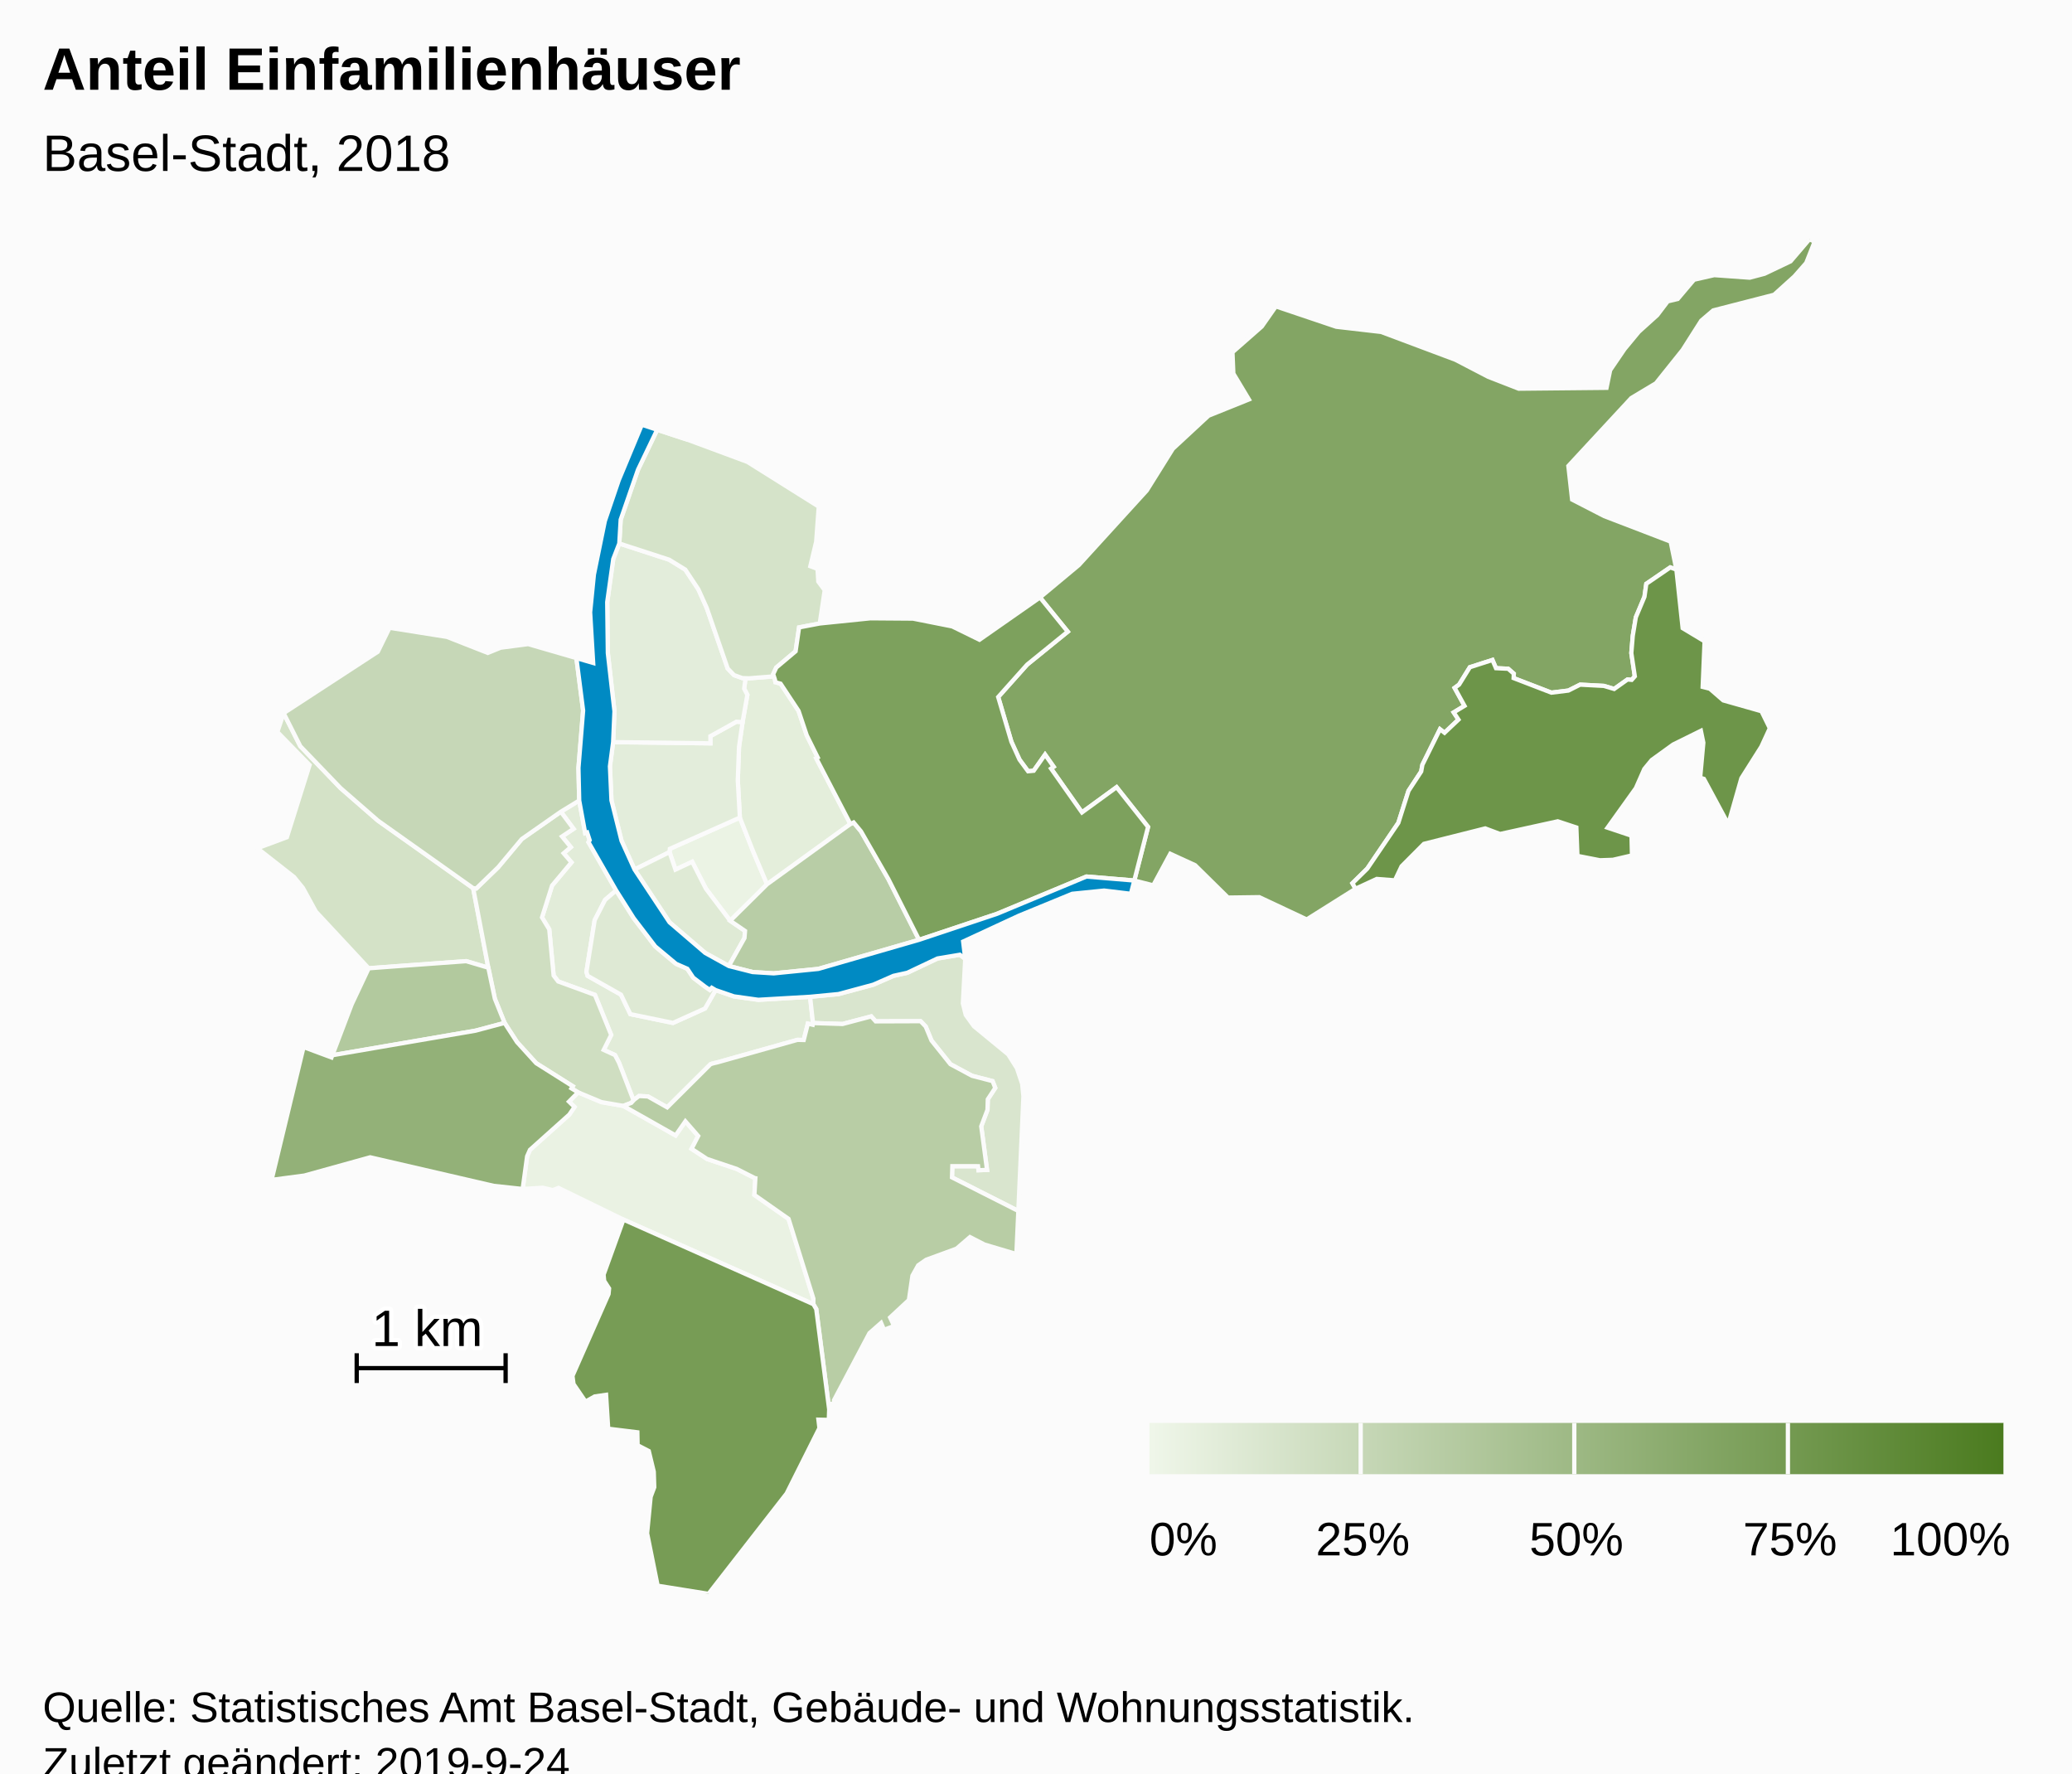
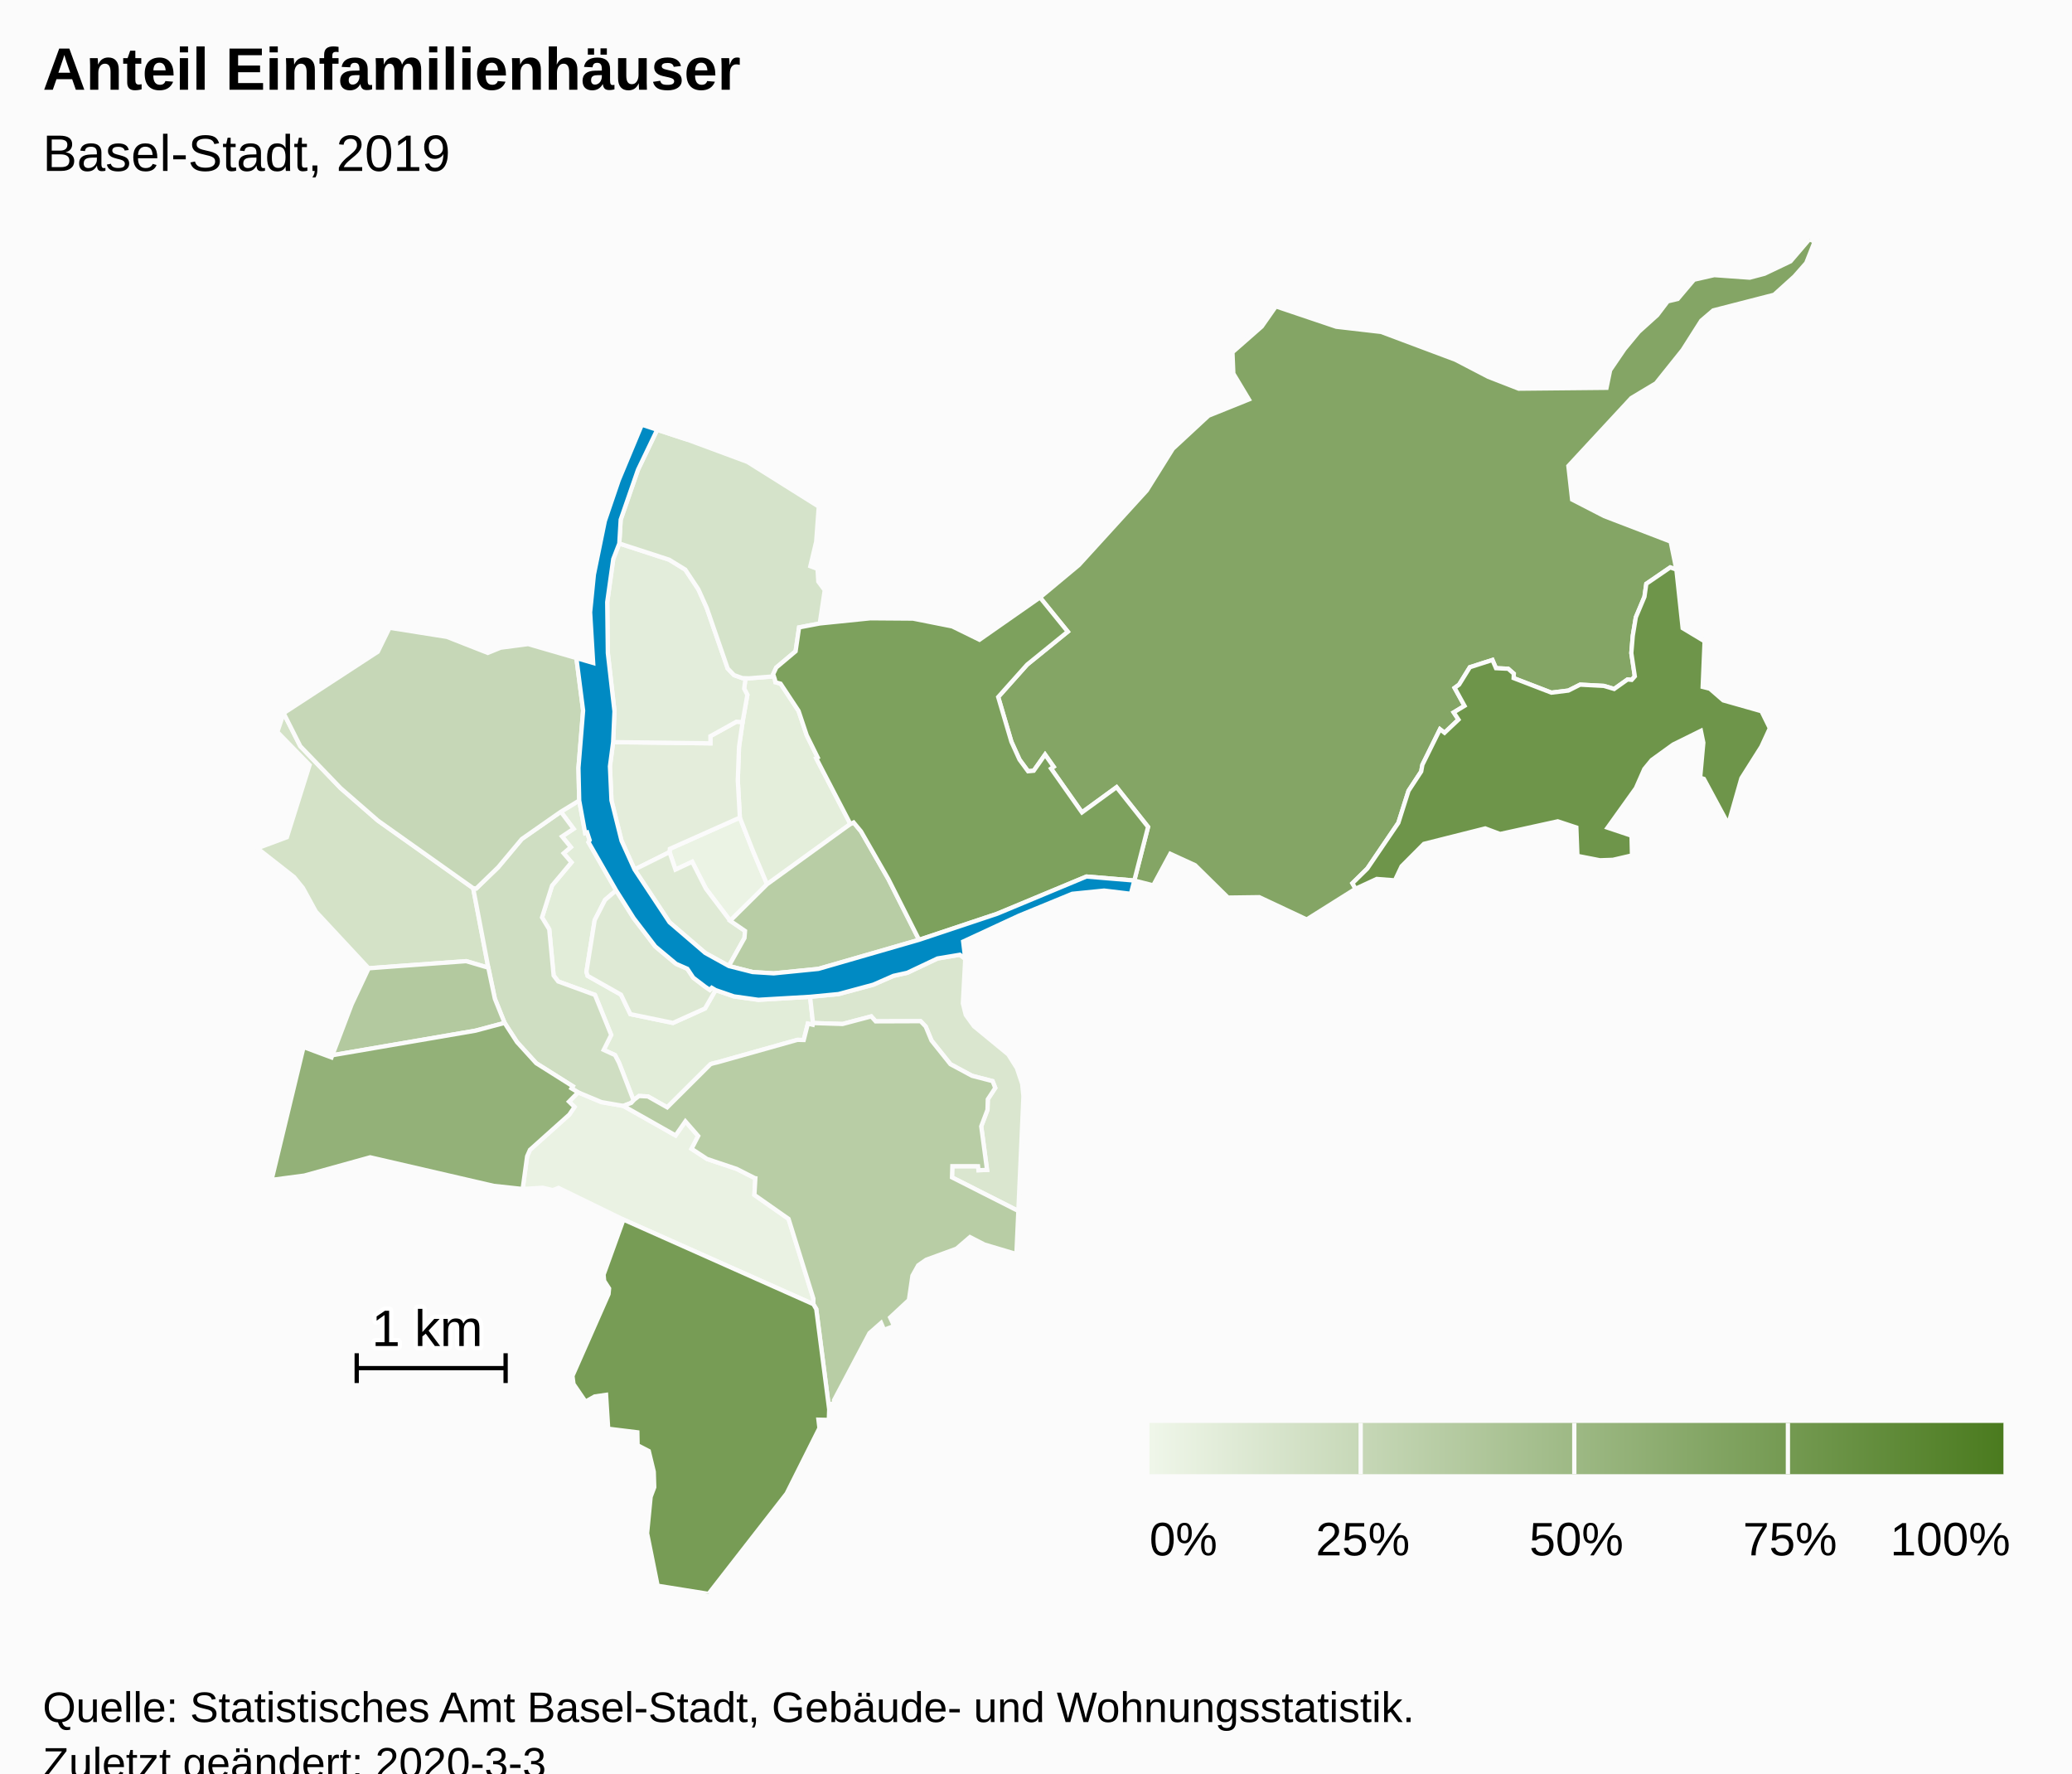
<svg xmlns="http://www.w3.org/2000/svg" version="1.1" class="highcharts-root" style="font-family:Arial;font-size:12px;" viewBox="0 0 485 415">
  <defs>
-     <linearGradient x1="0" y1="0" x2="1" y2="0" id="highcharts-6hnohu1-8">
+     <linearGradient x1="0" y1="0" x2="1" y2="0" id="highcharts-93lhm68-8">
      <stop offset="0" stop-color="#eff6e9" stop-opacity="1" />
      <stop offset="1" stop-color="#4b7b1f" stop-opacity="1" />
    </linearGradient>
-     <clipPath id="highcharts-6hnohu1-9">
+     <clipPath id="highcharts-93lhm68-9">
      <rect x="0" y="0" width="465" height="317" fill="none" />
    </clipPath>
-     <clipPath id="highcharts-6hnohu1-10">
+     <clipPath id="highcharts-93lhm68-10">
      <rect x="0" y="0" width="465" height="317" fill="none" />
    </clipPath>
  </defs>
  <rect fill="#fbfbfb" class="highcharts-background" x="0" y="0" width="485" height="428" rx="0" ry="0" />
  <rect fill="none" class="highcharts-plot-background" x="10" y="56" width="465" height="317" />
  <g class="highcharts-pane-group" data-z-index="0" />
  <rect fill="none" class="highcharts-plot-border" data-z-index="1" x="10" y="56" width="465" height="317" />
  <g class="highcharts-series-group" data-z-index="3">
-     <g data-z-index="0.1" class="highcharts-series highcharts-series-0 highcharts-map-series highcharts-color-0 " transform="translate(10,56) scale(1 1)" stroke-width="1" clip-path="url(#highcharts-6hnohu1-10)">
+     <g data-z-index="0.1" class="highcharts-series highcharts-series-0 highcharts-map-series highcharts-color-0 " transform="translate(10,56) scale(1 1)" stroke-width="1" clip-path="url(#highcharts-93lhm68-10)">
      <g transform="translate(0,0) scale(1 1)">
        <path fill="rgb(235,243,228)" d="M 160.917 159.483 L 155.23 151.967 152.017 145.68 148.113 147.511 146.718 143.41 146.788 142.65 163.183 135.336 166.205 143.035 167.398 145.867 169.551 150.938 160.917 159.483 Z" stroke="#fbfbfb" stroke-width="inherit" class="highcharts-point highcharts-color-0" />
        <path fill="rgb(234,242,227)" d="M 135.884 202.803 L 135.941 202.824 148.134 209.717 150.43 206.419 153.428 209.851 151.877 212.851 155.494 215.224 162.439 217.55 166.562 219.646 166.593 219.679 166.602 219.691 166.658 219.707 166.811 219.732 166.585 223.64 174.58 229.246 180.392 247.911 180.38 249.21 135.937 229.419 120.729 221.994 119.396 222.524 117.04 221.961 112.341 222.253 113.384 214.605 114.049 213.091 123.252 204.845 124.473 203.06 123.182 201.802 125.33 199.645 130.782 201.92 135.884 202.803 Z" stroke="#fbfbfb" stroke-width="inherit" class="highcharts-point highcharts-color-0" />
        <path fill="rgb(228,238,219)" d="M 171.403 103.076 L 171.51 103.671 172.712 103.994 176.923 110.368 178.833 116.074 181.398 121.262 181.055 121.448 189.055 136.836 169.551 150.938 167.398 145.867 166.205 143.035 163.183 135.336 162.696 126.585 162.987 118.776 163.816 112.989 164.938 106.62 164.189 105.163 164.506 102.713 164.506 102.713 165.377 102.741 171.149 102.283 171.403 103.076 Z" stroke="#fbfbfb" stroke-width="inherit" class="highcharts-point highcharts-color-0" />
-         <path fill="rgb(227,237,219)" d="M 163.816 112.989 L 162.987 118.776 162.696 126.585 163.183 135.336 146.788 142.65 146.718 143.41 138.535 147.497 135.486 140.77 133.125 131.307 132.767 123.342 133.516 117.677 156.295 117.958 156.279 116.28 162.375 112.898 163.816 112.989 Z" stroke="#fbfbfb" stroke-width="inherit" class="highcharts-point highcharts-color-0" />
+         <path fill="rgb(228,237,219)" d="M 163.816 112.989 L 162.987 118.776 162.696 126.585 163.183 135.336 146.788 142.65 146.718 143.41 138.535 147.497 135.486 140.77 133.125 131.307 132.767 123.342 133.516 117.677 156.295 117.958 156.279 116.28 162.375 112.898 163.816 112.989 Z" stroke="#fbfbfb" stroke-width="inherit" class="highcharts-point highcharts-color-0" />
        <path fill="rgb(227,237,219)" d="M 163.816 112.989 L 162.375 112.898 156.279 116.28 156.295 117.958 133.516 117.677 133.83 110.446 132.279 96.852 132.132 84.911 133.545 74.828 134.962 71.188 146.634 74.983 150.407 77.299 153.46 81.9 155.408 86.21 160.332 100.443 161.819 101.992 163.754 102.689 164.506 102.713 164.506 102.713 164.189 105.163 164.938 106.62 163.816 112.989 Z" stroke="#fbfbfb" stroke-width="inherit" class="highcharts-point highcharts-color-0" />
-         <path fill="rgb(226,236,217)" d="M 121.275 133.966 L 124.253 137.962 121.554 139.754 123.608 142.254 121.933 143.684 123.765 145.818 119.229 151.236 116.868 158.693 118.562 161.485 119.59 172.302 120.66 173.689 129.26 176.832 133.063 186.201 131.31 189.702 133.959 190.917 134.859 192.639 135.028 193.06 135.577 194.464 138.293 201.518 138.293 201.518 138.423 201.375 139.575 200.494 141.666 200.6 146.177 203.146 156.302 193.06 156.709 192.915 157.154 192.798 157.987 192.601 176.619 187.361 176.735 187.35 178.135 187.386 179.102 183.551 180.23 183.815 180.3 183.42 179.62 177.274 167.502 177.978 161.785 177.176 157.499 175.701 155.028 180.005 147.524 183.39 137.547 181.329 135.351 176.77 127.542 172.365 127.264 171.442 129.197 159.353 131.642 154.589 134.228 152.381 127.748 141.084 128.022 140.633 127.432 138.812 126.973 138.959 125.579 131.345 121.275 133.966 Z" stroke="#fbfbfb" stroke-width="inherit" class="highcharts-point highcharts-color-0" />
+         <path fill="rgb(226,237,217)" d="M 121.275 133.966 L 124.253 137.962 121.554 139.754 123.608 142.254 121.933 143.684 123.765 145.818 119.229 151.236 116.868 158.693 118.562 161.485 119.59 172.302 120.66 173.689 129.26 176.832 133.063 186.201 131.31 189.702 133.959 190.917 134.859 192.639 135.028 193.06 135.577 194.464 138.293 201.518 138.293 201.518 138.423 201.375 139.575 200.494 141.666 200.6 146.177 203.146 156.302 193.06 156.709 192.915 157.154 192.798 157.987 192.601 176.619 187.361 176.735 187.35 178.135 187.386 179.102 183.551 180.23 183.815 180.3 183.42 179.62 177.274 167.502 177.978 161.785 177.176 157.499 175.701 155.028 180.005 147.524 183.39 137.547 181.329 135.351 176.77 127.542 172.365 127.264 171.442 129.197 159.353 131.642 154.589 134.228 152.381 127.748 141.084 128.022 140.633 127.432 138.812 126.973 138.959 125.579 131.345 121.275 133.966 Z" stroke="#fbfbfb" stroke-width="inherit" class="highcharts-point highcharts-color-0" />
        <path fill="rgb(223,234,213)" d="M 160.6 170.072 L 164.262 163.525 164.392 161.864 160.917 159.483 155.23 151.967 152.017 145.68 148.113 147.511 146.718 143.41 138.535 147.497 146.709 159.836 155.075 167.016 160.6 170.072 Z" stroke="#fbfbfb" stroke-width="inherit" class="highcharts-point highcharts-color-0" />
        <path fill="rgb(222,233,212)" d="M 157.499 175.701 L 156.598 175.17 156.144 175.659 155.075 174.929 152.283 172.811 150.886 170.715 148.257 169.562 143.381 165.489 138.344 158.895 134.228 152.381 131.642 154.589 129.197 159.353 127.264 171.442 127.542 172.365 135.351 176.77 137.547 181.329 147.524 183.39 155.028 180.005 157.499 175.701 Z" stroke="#fbfbfb" stroke-width="inherit" class="highcharts-point highcharts-color-0" />
-         <path fill="rgb(217,229,206)" d="M 215.934 168.4 L 215.381 178.829 216.062 181.531 217.969 184.165 225.998 190.763 228.028 193.968 229.259 197.647 229.555 200.58 228.366 227.399 212.838 219.541 212.917 216.919 218.937 216.922 219.041 217.862 221.037 217.782 219.681 207.589 221.146 203.718 221.217 201.262 222.959 198.6 222.339 197.01 217.52 195.763 212.467 193.046 208.04 187.514 206.679 184.231 205.481 182.984 194.971 183.022 193.933 181.866 187.216 183.64 180.3 183.42 179.62 177.274 186.271 176.636 194.407 174.44 199.141 172.37 202.375 171.652 209.451 168.305 214.679 167.434 215.934 168.4 Z" stroke="#fbfbfb" stroke-width="inherit" class="highcharts-point highcharts-color-0" />
-         <path fill="rgb(213,227,201)" d="M 163.754 102.689 L 161.819 101.992 160.332 100.443 155.408 86.21 153.46 81.9 150.407 77.299 146.634 74.983 134.962 71.188 135.284 65.618 139.335 53.928 143.827 44.575 151.067 46.95 164.966 52.101 181.647 62.565 181.045 70.783 179.679 76.506 181.358 77.133 181.544 80.105 183.043 82.121 181.878 89.91 177.043 90.831 176.23 96.415 171.705 100.224 170.984 101.767 171.149 102.283 165.377 102.741 164.506 102.713 163.754 102.689 Z" stroke="#fbfbfb" stroke-width="inherit" class="highcharts-point highcharts-color-0" />
+         <path fill="rgb(218,230,207)" d="M 215.934 168.4 L 215.381 178.829 216.062 181.531 217.969 184.165 225.998 190.763 228.028 193.968 229.259 197.647 229.555 200.58 228.366 227.399 212.838 219.541 212.917 216.919 218.937 216.922 219.041 217.862 221.037 217.782 219.681 207.589 221.146 203.718 221.217 201.262 222.959 198.6 222.339 197.01 217.52 195.763 212.467 193.046 208.04 187.514 206.679 184.231 205.481 182.984 194.971 183.022 193.933 181.866 187.216 183.64 180.3 183.42 179.62 177.274 186.271 176.636 194.407 174.44 199.141 172.37 202.375 171.652 209.451 168.305 214.679 167.434 215.934 168.4 Z" stroke="#fbfbfb" stroke-width="inherit" class="highcharts-point highcharts-color-0" />
+         <path fill="rgb(213,227,202)" d="M 163.754 102.689 L 161.819 101.992 160.332 100.443 155.408 86.21 153.46 81.9 150.407 77.299 146.634 74.983 134.962 71.188 135.284 65.618 139.335 53.928 143.827 44.575 151.067 46.95 164.966 52.101 181.647 62.565 181.045 70.783 179.679 76.506 181.358 77.133 181.544 80.105 183.043 82.121 181.878 89.91 177.043 90.831 176.23 96.415 171.705 100.224 170.984 101.767 171.149 102.283 165.377 102.741 164.506 102.713 163.754 102.689 Z" stroke="#fbfbfb" stroke-width="inherit" class="highcharts-point highcharts-color-0" />
        <path fill="rgb(212,226,199)" d="M 79.844 170.341 L 76.296 170.603 63.941 157.334 60.916 151.809 58.833 149.249 50.241 142.513 57.155 139.93 62.468 123.029 54.926 115.298 56.393 110.894 60.293 118.632 69.733 128.445 78.467 136.05 100.759 151.859 104.303 170.466 99.12 168.936 83.079 170.102 79.844 170.341 Z" stroke="#fbfbfb" stroke-width="inherit" class="highcharts-point highcharts-color-0" />
-         <path fill="rgb(207,222,193)" d="M 121.275 133.966 L 124.253 137.962 121.554 139.754 123.608 142.254 121.933 143.684 123.765 145.818 119.229 151.236 116.868 158.693 118.562 161.485 119.59 172.302 120.66 173.689 129.26 176.832 133.063 186.201 131.31 189.702 133.959 190.917 134.859 192.639 135.028 193.06 135.577 194.464 138.293 201.518 138.293 201.518 137.765 202.101 135.913 202.813 135.884 202.803 130.782 201.92 125.33 199.645 123.767 198.707 124.071 198.212 115.516 192.819 111.016 187.873 108.11 183.387 105.833 177.737 104.303 170.466 100.759 151.859 101.475 151.925 106.593 146.975 112.133 140.356 121.275 133.966 Z" stroke="#fbfbfb" stroke-width="inherit" class="highcharts-point highcharts-color-0" />
+         <path fill="rgb(207,222,194)" d="M 121.275 133.966 L 124.253 137.962 121.554 139.754 123.608 142.254 121.933 143.684 123.765 145.818 119.229 151.236 116.868 158.693 118.562 161.485 119.59 172.302 120.66 173.689 129.26 176.832 133.063 186.201 131.31 189.702 133.959 190.917 134.859 192.639 135.028 193.06 135.577 194.464 138.293 201.518 138.293 201.518 137.765 202.101 135.913 202.813 135.884 202.803 130.782 201.92 125.33 199.645 123.767 198.707 124.071 198.212 115.516 192.819 111.016 187.873 108.11 183.387 105.833 177.737 104.303 170.466 100.759 151.859 101.475 151.925 106.593 146.975 112.133 140.356 121.275 133.966 Z" stroke="#fbfbfb" stroke-width="inherit" class="highcharts-point highcharts-color-0" />
        <path fill="rgb(198,215,183)" d="M 121.275 133.966 L 112.133 140.356 106.593 146.975 101.475 151.925 100.759 151.859 78.467 136.05 69.733 128.445 60.293 118.632 56.393 110.894 78.431 96.531 81.183 90.91 94.625 93.046 104.175 96.798 107.187 95.576 113.625 94.733 124.918 98.005 126.494 110.293 125.404 123.705 125.579 131.345 121.275 133.966 Z" stroke="#fbfbfb" stroke-width="inherit" class="highcharts-point highcharts-color-0" />
-         <path fill="rgb(184,205,166)" d="M 160.917 159.483 L 169.551 150.938 189.055 136.836 189.804 136.474 191.537 138.558 197.964 149.763 205.131 163.94 181.565 170.746 171.108 171.791 166.174 171.486 160.6 170.072 164.262 163.525 164.392 161.864 160.917 159.483 Z" stroke="#fbfbfb" stroke-width="inherit" class="highcharts-point highcharts-color-0" />
+         <path fill="rgb(184,205,165)" d="M 160.917 159.483 L 169.551 150.938 189.055 136.836 189.804 136.474 191.537 138.558 197.964 149.763 205.131 163.94 181.565 170.746 171.108 171.791 166.174 171.486 160.6 170.072 164.262 163.525 164.392 161.864 160.917 159.483 Z" stroke="#fbfbfb" stroke-width="inherit" class="highcharts-point highcharts-color-0" />
        <path fill="rgb(184,205,165)" d="M 135.941 202.824 L 148.134 209.717 150.43 206.419 153.428 209.851 151.877 212.851 155.494 215.224 162.439 217.55 166.562 219.646 166.593 219.679 166.602 219.691 166.658 219.707 166.811 219.732 166.585 223.64 174.58 229.246 180.392 247.911 180.38 249.21 181.063 250.358 184.087 273.822 184.261 272.575 185.286 272.432 185.221 271.679 193.517 255.989 196.239 253.598 196.934 255.214 199.278 254.309 198.352 252.32 202.748 248.235 203.579 242.531 204.929 240.116 206.774 238.826 213.898 236.216 217.046 233.511 220.448 235.256 227.911 237.472 228.366 227.399 212.838 219.541 212.917 216.919 218.937 216.922 219.041 217.862 221.037 217.782 219.681 207.589 221.146 203.718 221.217 201.262 222.959 198.6 222.339 197.01 217.52 195.763 212.467 193.046 208.04 187.514 206.679 184.231 205.481 182.984 194.971 183.022 193.933 181.866 187.216 183.64 180.3 183.42 180.23 183.815 179.102 183.551 178.135 187.386 176.735 187.35 176.619 187.361 157.987 192.601 157.154 192.798 156.709 192.915 156.302 193.06 146.177 203.146 141.666 200.6 139.575 200.494 138.423 201.375 138.293 201.518 137.765 202.101 135.913 202.813 135.941 202.824 Z" stroke="#fbfbfb" stroke-width="inherit" class="highcharts-point highcharts-color-0" />
-         <path fill="rgb(178,201,158)" d="M 79.844 170.341 L 76.296 170.603 72.323 179.035 67.793 190.952 101.329 185.197 108.11 183.387 105.833 177.737 104.303 170.466 99.12 168.936 83.079 170.102 79.844 170.341 Z" stroke="#fbfbfb" stroke-width="inherit" class="highcharts-point highcharts-color-0" />
+         <path fill="rgb(179,201,159)" d="M 79.844 170.341 L 76.296 170.603 72.323 179.035 67.793 190.952 101.329 185.197 108.11 183.387 105.833 177.737 104.303 170.466 99.12 168.936 83.079 170.102 79.844 170.341 Z" stroke="#fbfbfb" stroke-width="inherit" class="highcharts-point highcharts-color-0" />
        <path fill="rgb(147,177,120)" d="M 123.182 201.802 L 124.473 203.06 123.252 204.845 114.049 213.091 113.384 214.605 112.341 222.253 105.568 221.523 76.646 214.839 61.241 219.111 53.571 220.12 61.057 189.036 67.596 191.469 67.793 190.952 101.329 185.197 108.11 183.387 111.016 187.873 115.516 192.819 124.071 198.212 123.767 198.707 125.33 199.645 123.182 201.802 Z" stroke="#fbfbfb" stroke-width="inherit" class="highcharts-point highcharts-color-0" />
-         <path fill="rgb(131,165,100)" d="M 236.02 123.859 L 236.625 123.433 234.625 120.595 231.965 124.375 230.641 124.497 228.64 121.774 226.739 117.585 225.284 112.658 223.649 107.121 230.418 99.542 239.93 91.826 233.433 83.818 242.529 76.243 258.434 58.79 264.53 49.032 272.882 41.288 282.337 37.479 278.695 31.418 278.49 26.44 285.347 20.421 288.65 15.702 302.785 20.466 313.295 21.681 330.683 28.195 338.376 32.192 345.489 34.96 366.047 34.759 366.893 30.638 370.245 25.711 373.592 21.662 377.915 17.76 380.371 14.522 382.711 13.968 386.519 9.462 391.261 8.386 399.56 8.981 403.043 8.059 409.124 5.157 413.534 0 414.759 0.549 412.793 5.53 410.02 8.684 405.26 12.982 391.017 16.645 388.217 19.035 383.87 25.872 377.606 33.698 371.846 37.145 357.11 53.048 357.991 60.916 365.52 64.79 381.052 70.75 382.395 77.294 380.964 76.786 375.356 80.619 374.924 83.662 372.906 88.459 372.19 92.784 371.851 96.838 372.668 102.284 371.94 103.104 371.558 103.069 370.963 103.015 367.835 105.235 365.426 104.519 359.868 104.225 357.111 105.61 353.14 106.098 344.3 102.693 344.341 101.655 343.023 100.506 340.167 100.371 339.342 98.448 334.052 100.152 331.533 104.219 330.489 104.983 332.803 109.184 330.274 110.716 331.386 112.408 328.128 115.488 327.062 114.67 322.944 122.984 322.666 124.548 319.695 129.074 317.317 136.568 310.046 147.276 306.564 150.702 307.301 151.991 295.865 159.176 284.765 153.96 277.444 154.057 269.742 146.473 263.934 143.81 259.946 151.193 255.51 150.066 258.729 137.517 251.362 128.226 243.255 134.127 236.542 124.6 236.02 123.859 Z" stroke="#fbfbfb" stroke-width="inherit" class="highcharts-point highcharts-color-0" />
+         <path fill="rgb(132,165,101)" d="M 236.02 123.859 L 236.625 123.433 234.625 120.595 231.965 124.375 230.641 124.497 228.64 121.774 226.739 117.585 225.284 112.658 223.649 107.121 230.418 99.542 239.93 91.826 233.433 83.818 242.529 76.243 258.434 58.79 264.53 49.032 272.882 41.288 282.337 37.479 278.695 31.418 278.49 26.44 285.347 20.421 288.65 15.702 302.785 20.466 313.295 21.681 330.683 28.195 338.376 32.192 345.489 34.96 366.047 34.759 366.893 30.638 370.245 25.711 373.592 21.662 377.915 17.76 380.371 14.522 382.711 13.968 386.519 9.462 391.261 8.386 399.56 8.981 403.043 8.059 409.124 5.157 413.534 0 414.759 0.549 412.793 5.53 410.02 8.684 405.26 12.982 391.017 16.645 388.217 19.035 383.87 25.872 377.606 33.698 371.846 37.145 357.11 53.048 357.991 60.916 365.52 64.79 381.052 70.75 382.395 77.294 380.964 76.786 375.356 80.619 374.924 83.662 372.906 88.459 372.19 92.784 371.851 96.838 372.668 102.284 371.94 103.104 371.558 103.069 370.963 103.015 367.835 105.235 365.426 104.519 359.868 104.225 357.111 105.61 353.14 106.098 344.3 102.693 344.341 101.655 343.023 100.506 340.167 100.371 339.342 98.448 334.052 100.152 331.533 104.219 330.489 104.983 332.803 109.184 330.274 110.716 331.386 112.408 328.128 115.488 327.062 114.67 322.944 122.984 322.666 124.548 319.695 129.074 317.317 136.568 310.046 147.276 306.564 150.702 307.301 151.991 295.865 159.176 284.765 153.96 277.444 154.057 269.742 146.473 263.934 143.81 259.946 151.193 255.51 150.066 258.729 137.517 251.362 128.226 243.255 134.127 236.542 124.6 236.02 123.859 Z" stroke="#fbfbfb" stroke-width="inherit" class="highcharts-point highcharts-color-0" />
        <path fill="rgb(125,161,93)" d="M 171.403 103.076 L 171.51 103.671 172.712 103.994 176.923 110.368 178.833 116.074 181.398 121.262 181.055 121.448 189.055 136.836 189.804 136.474 191.537 138.558 197.964 149.763 205.131 163.94 223.394 157.848 244.309 149.134 255.51 150.066 255.51 150.066 258.729 137.517 251.362 128.226 243.255 134.127 236.542 124.6 236.02 123.859 236.625 123.433 234.625 120.595 231.965 124.375 230.641 124.497 228.64 121.774 226.739 117.585 225.284 112.658 223.649 107.121 230.418 99.542 239.93 91.826 233.433 83.818 219.267 93.719 212.895 90.595 203.702 88.769 193.753 88.695 181.878 89.91 177.043 90.831 176.23 96.415 171.705 100.224 170.984 101.767 171.403 103.076 Z" stroke="#fbfbfb" stroke-width="inherit" class="highcharts-point highcharts-color-0" />
        <path fill="rgb(119,156,85)" d="M 135.937 229.419 L 180.38 249.21 181.063 250.358 184.087 273.822 184.001 276.293 181.572 276.239 181.807 278.203 174.134 293.503 155.841 317 143.935 315.096 141.47 302.832 142.301 294.297 143.144 292.046 143.031 288.415 141.865 283.579 139.248 282.225 139.188 279.194 132.364 278.355 131.867 270.422 129.207 270.804 127.061 272.016 124.244 267.893 123.999 265.997 132.443 246.854 132.572 245.537 131.42 243.75 131.285 242.295 135.937 229.419 Z" stroke="#fbfbfb" stroke-width="inherit" class="highcharts-point highcharts-color-0" />
-         <path fill="rgb(109,149,73)" d="M 371.94 103.104 L 372.668 102.284 371.851 96.838 372.19 92.784 372.906 88.459 374.924 83.662 375.356 80.619 380.964 76.786 382.395 77.294 383.863 91.004 388.995 94.085 388.549 104.752 390.216 105.173 393.368 107.908 402.318 110.447 404.272 114.421 402.285 118.735 397.612 126.122 394.549 136.882 388.836 126.276 387.962 126.008 388.706 117.814 388.135 115.031 381.646 118.233 376.619 121.862 374.893 123.955 372.916 128.439 366.287 137.696 371.894 139.576 372.004 144.181 367.544 145.218 364.497 145.323 359.235 144.295 358.983 137.65 354.623 136.211 341.123 139.174 337.649 137.871 323.297 141.483 318.077 146.723 316.511 150.024 312.262 149.693 307.301 151.991 306.564 150.702 310.046 147.276 317.317 136.568 319.695 129.074 322.666 124.548 322.944 122.984 327.062 114.67 328.128 115.488 331.386 112.408 330.274 110.716 332.803 109.184 330.489 104.983 331.533 104.219 334.052 100.152 339.342 98.448 340.167 100.371 343.023 100.506 344.341 101.655 344.3 102.693 353.14 106.098 357.111 105.61 359.868 104.225 365.426 104.519 367.835 105.235 370.963 103.015 371.558 103.069 371.94 103.104 Z" stroke="#fbfbfb" stroke-width="inherit" class="highcharts-point highcharts-color-0" />
+         <path fill="rgb(110,149,74)" d="M 371.94 103.104 L 372.668 102.284 371.851 96.838 372.19 92.784 372.906 88.459 374.924 83.662 375.356 80.619 380.964 76.786 382.395 77.294 383.863 91.004 388.995 94.085 388.549 104.752 390.216 105.173 393.368 107.908 402.318 110.447 404.272 114.421 402.285 118.735 397.612 126.122 394.549 136.882 388.836 126.276 387.962 126.008 388.706 117.814 388.135 115.031 381.646 118.233 376.619 121.862 374.893 123.955 372.916 128.439 366.287 137.696 371.894 139.576 372.004 144.181 367.544 145.218 364.497 145.323 359.235 144.295 358.983 137.65 354.623 136.211 341.123 139.174 337.649 137.871 323.297 141.483 318.077 146.723 316.511 150.024 312.262 149.693 307.301 151.991 306.564 150.702 310.046 147.276 317.317 136.568 319.695 129.074 322.666 124.548 322.944 122.984 327.062 114.67 328.128 115.488 331.386 112.408 330.274 110.716 332.803 109.184 330.489 104.983 331.533 104.219 334.052 100.152 339.342 98.448 340.167 100.371 343.023 100.506 344.341 101.655 344.3 102.693 353.14 106.098 357.111 105.61 359.868 104.225 365.426 104.519 367.835 105.235 370.963 103.015 371.558 103.069 371.94 103.104 Z" stroke="#fbfbfb" stroke-width="inherit" class="highcharts-point highcharts-color-0" />
      </g>
    </g>
    <g data-z-index="0.1" class="highcharts-markers highcharts-series-0 highcharts-map-series highcharts-color-0 " transform="translate(10,56) scale(1 1)" clip-path="none" />
-     <g data-z-index="0.1" class="highcharts-series highcharts-series-1 highcharts-map-series highcharts-color-1 " visibility="hidden" transform="translate(10,56) scale(1 1)" clip-path="url(#highcharts-6hnohu1-10)" />
+     <g data-z-index="0.1" class="highcharts-series highcharts-series-1 highcharts-map-series highcharts-color-1 " visibility="hidden" transform="translate(10,56) scale(1 1)" clip-path="url(#highcharts-93lhm68-10)" />
    <g data-z-index="0.1" class="highcharts-markers highcharts-series-1 highcharts-map-series highcharts-color-1 " visibility="hidden" transform="translate(10,56) scale(1 1)" clip-path="none" />
-     <g data-z-index="0.1" class="highcharts-series highcharts-series-2 highcharts-map-series " transform="translate(10,56) scale(1 1)" stroke-width="1" clip-path="url(#highcharts-6hnohu1-10)">
+     <g data-z-index="0.1" class="highcharts-series highcharts-series-2 highcharts-map-series " transform="translate(10,56) scale(1 1)" stroke-width="1" clip-path="url(#highcharts-93lhm68-10)">
      <g transform="translate(0,0) scale(1 1)">
        <path fill="#008AC3" d="M 160.6 170.072 L 166.174 171.486 171.108 171.791 181.565 170.746 205.131 163.94 223.394 157.848 244.309 149.134 255.51 150.066 254.712 153.175 248.443 152.417 240.984 153.17 228.529 158.284 215.447 164.346 215.934 168.4 214.679 167.434 209.451 168.305 202.375 171.652 199.141 172.37 194.407 174.44 186.271 176.636 179.62 177.274 167.502 177.978 161.785 177.176 157.499 175.701 156.598 175.17 156.144 175.659 155.075 174.929 152.283 172.811 150.886 170.715 148.257 169.562 143.381 165.489 138.344 158.895 134.228 152.381 127.748 141.084 128.022 140.633 127.432 138.812 126.973 138.959 125.579 131.345 125.404 123.705 126.494 110.293 124.918 98.005 128.847 99.153 128.136 87.292 129.017 78.474 131.58 65.937 134.826 56.393 140.241 43.398 151.067 46.95 143.827 44.575 139.335 53.928 135.284 65.618 134.962 71.188 133.545 74.828 132.132 84.911 132.279 96.852 133.83 110.446 133.516 117.677 132.767 123.342 133.125 131.307 135.486 140.77 138.535 147.497 146.709 159.836 155.075 167.016 160.6 170.072 Z" stroke="#fbfbfb" stroke-width="inherit" class="highcharts-point" />
      </g>
    </g>
    <g data-z-index="0.1" class="highcharts-markers highcharts-series-2 highcharts-map-series " transform="translate(10,56) scale(1 1)" clip-path="none" />
-     <g data-z-index="0.1" class="highcharts-series highcharts-series-3 highcharts-mapline-series " transform="translate(10,56) scale(1 1)" stroke-width="1" clip-path="url(#highcharts-6hnohu1-10)">
+     <g data-z-index="0.1" class="highcharts-series highcharts-series-3 highcharts-mapline-series " transform="translate(10,56) scale(1 1)" stroke-width="1" clip-path="url(#highcharts-93lhm68-10)">
      <g transform="translate(0,0) scale(1 1)">
        <path fill="none" d="M 73.496 260.693 L 73.496 267.664 73.496 264.179 108.351 264.179 108.351 260.693 108.351 267.664" stroke="black" stroke-width="inherit" class="highcharts-point" />
      </g>
    </g>
    <g data-z-index="0.1" class="highcharts-markers highcharts-series-3 highcharts-mapline-series " transform="translate(10,56) scale(1 1)" clip-path="none" />
  </g>
  <text x="10" text-anchor="start" class="highcharts-title" data-z-index="4" style="color:#000000;font-size:14px;font-weight:bold;font-family:Arial;fill:#000000;" y="21">
    <tspan>Anteil Einfamilienhäuser</tspan>
  </text>
  <text x="10" text-anchor="start" class="highcharts-subtitle" data-z-index="4" style="color:#000000;font-size:12px;font-weight:normal;font-family:Arial;fill:#000000;" y="40">
-     <tspan>Basel-Stadt, 2018</tspan>
+     <tspan>Basel-Stadt, 2019</tspan>
  </text>
-   <g data-z-index="6" class="highcharts-data-labels highcharts-series-3 highcharts-mapline-series " visibility="visible" transform="translate(10,56) scale(1 1)" clip-path="url(#highcharts-6hnohu1-9)">
+   <g data-z-index="6" class="highcharts-data-labels highcharts-series-3 highcharts-mapline-series " visibility="visible" transform="translate(10,56) scale(1 1)" clip-path="url(#highcharts-93lhm68-9)">
    <g class="highcharts-label highcharts-data-label highcharts-data-label-color-undefined " data-z-index="1" transform="translate(77,247)">
      <text x="0" data-z-index="1" style="font-size:12px;font-weight:normal;color:black;fill:black;" y="12">
        <tspan x="0" y="12" class="highcharts-text-outline" fill="#FFFFFF" stroke="#FFFFFF" stroke-width="2px" stroke-linejoin="round" style="">1 km</tspan>
        <tspan x="0" y="12">1 km</tspan>
      </text>
    </g>
  </g>
  <g class="highcharts-legend" data-z-index="7" transform="translate(261,326)">
    <rect fill="none" class="highcharts-legend-box" rx="0" ry="0" x="0" y="0" width="214" height="47" visibility="visible" />
    <g data-z-index="1">
      <g>
        <g class="highcharts-legend-item highcharts-undefined-series highcharts-color-undefined" data-z-index="1" transform="translate(8,3)">
-           <rect x="0" y="4" width="200" height="12" fill="url(#highcharts-6hnohu1-8)" data-z-index="1" />
+           <rect x="0" y="4" width="200" height="12" fill="url(#highcharts-93lhm68-8)" data-z-index="1" />
          <g class="highcharts-grid highcharts-coloraxis-grid " data-z-index="1">
            <path fill="none" stroke="#fbfbfb" stroke-width="1" data-z-index="1" class="highcharts-grid-line" d="M -0.5 4 L -0.5 16" opacity="1" />
            <path fill="none" stroke="#fbfbfb" stroke-width="1" data-z-index="1" class="highcharts-grid-line" d="M 49.5 4 L 49.5 16" opacity="1" />
            <path fill="none" stroke="#fbfbfb" stroke-width="1" data-z-index="1" class="highcharts-grid-line" d="M 99.5 4 L 99.5 16" opacity="1" />
            <path fill="none" stroke="#fbfbfb" stroke-width="1" data-z-index="1" class="highcharts-grid-line" d="M 149.5 4 L 149.5 16" opacity="1" />
            <path fill="none" stroke="#fbfbfb" stroke-width="1" data-z-index="1" class="highcharts-grid-line" d="M 200.5 4 L 200.5 16" opacity="1" />
          </g>
          <text x="21" style="color:#333333;font-size:12px;font-weight:bold;cursor:pointer;fill:#333333;" text-anchor="start" data-z-index="2" y="15" />
          <g class="highcharts-axis highcharts-coloraxis " data-z-index="2">
            <path fill="none" class="highcharts-axis-line" data-z-index="7" d="M 0 16 L 200 16" />
          </g>
          <g class="highcharts-axis-labels highcharts-coloraxis-labels " data-z-index="7">
            <text x="8" style="color:black;cursor:default;font-size:11px;fill:black;" text-anchor="middle" transform="translate(0,0)" y="35" opacity="1">0%</text>
            <text x="50" style="color:black;cursor:default;font-size:11px;fill:black;" text-anchor="middle" transform="translate(0,0)" y="35" opacity="1">25%</text>
            <text x="100" style="color:black;cursor:default;font-size:11px;fill:black;" text-anchor="middle" transform="translate(0,0)" y="35" opacity="1">50%</text>
            <text x="150" style="color:black;cursor:default;font-size:11px;fill:black;" text-anchor="middle" transform="translate(0,0)" y="35" opacity="1">75%</text>
            <text x="187.5" style="color:black;cursor:default;font-size:11px;fill:black;" text-anchor="middle" transform="translate(0,0)" y="35" opacity="1">
              <tspan>100%</tspan>
            </text>
          </g>
        </g>
      </g>
    </g>
  </g>
  <text x="10" class="highcharts-credits" text-anchor="start" data-z-index="8" style="cursor:default;color:#000000;font-size:10px;fill:#000000;" y="403">
    <tspan>Quelle: Statistisches Amt Basel-Stadt, Gebäude- und Wohnungsstatistik.</tspan>
-     <tspan x="10" dy="13">Zuletzt geändert: 2019-9-24</tspan>
+     <tspan x="10" dy="13">Zuletzt geändert: 2020-3-3</tspan>
  </text>
</svg>
